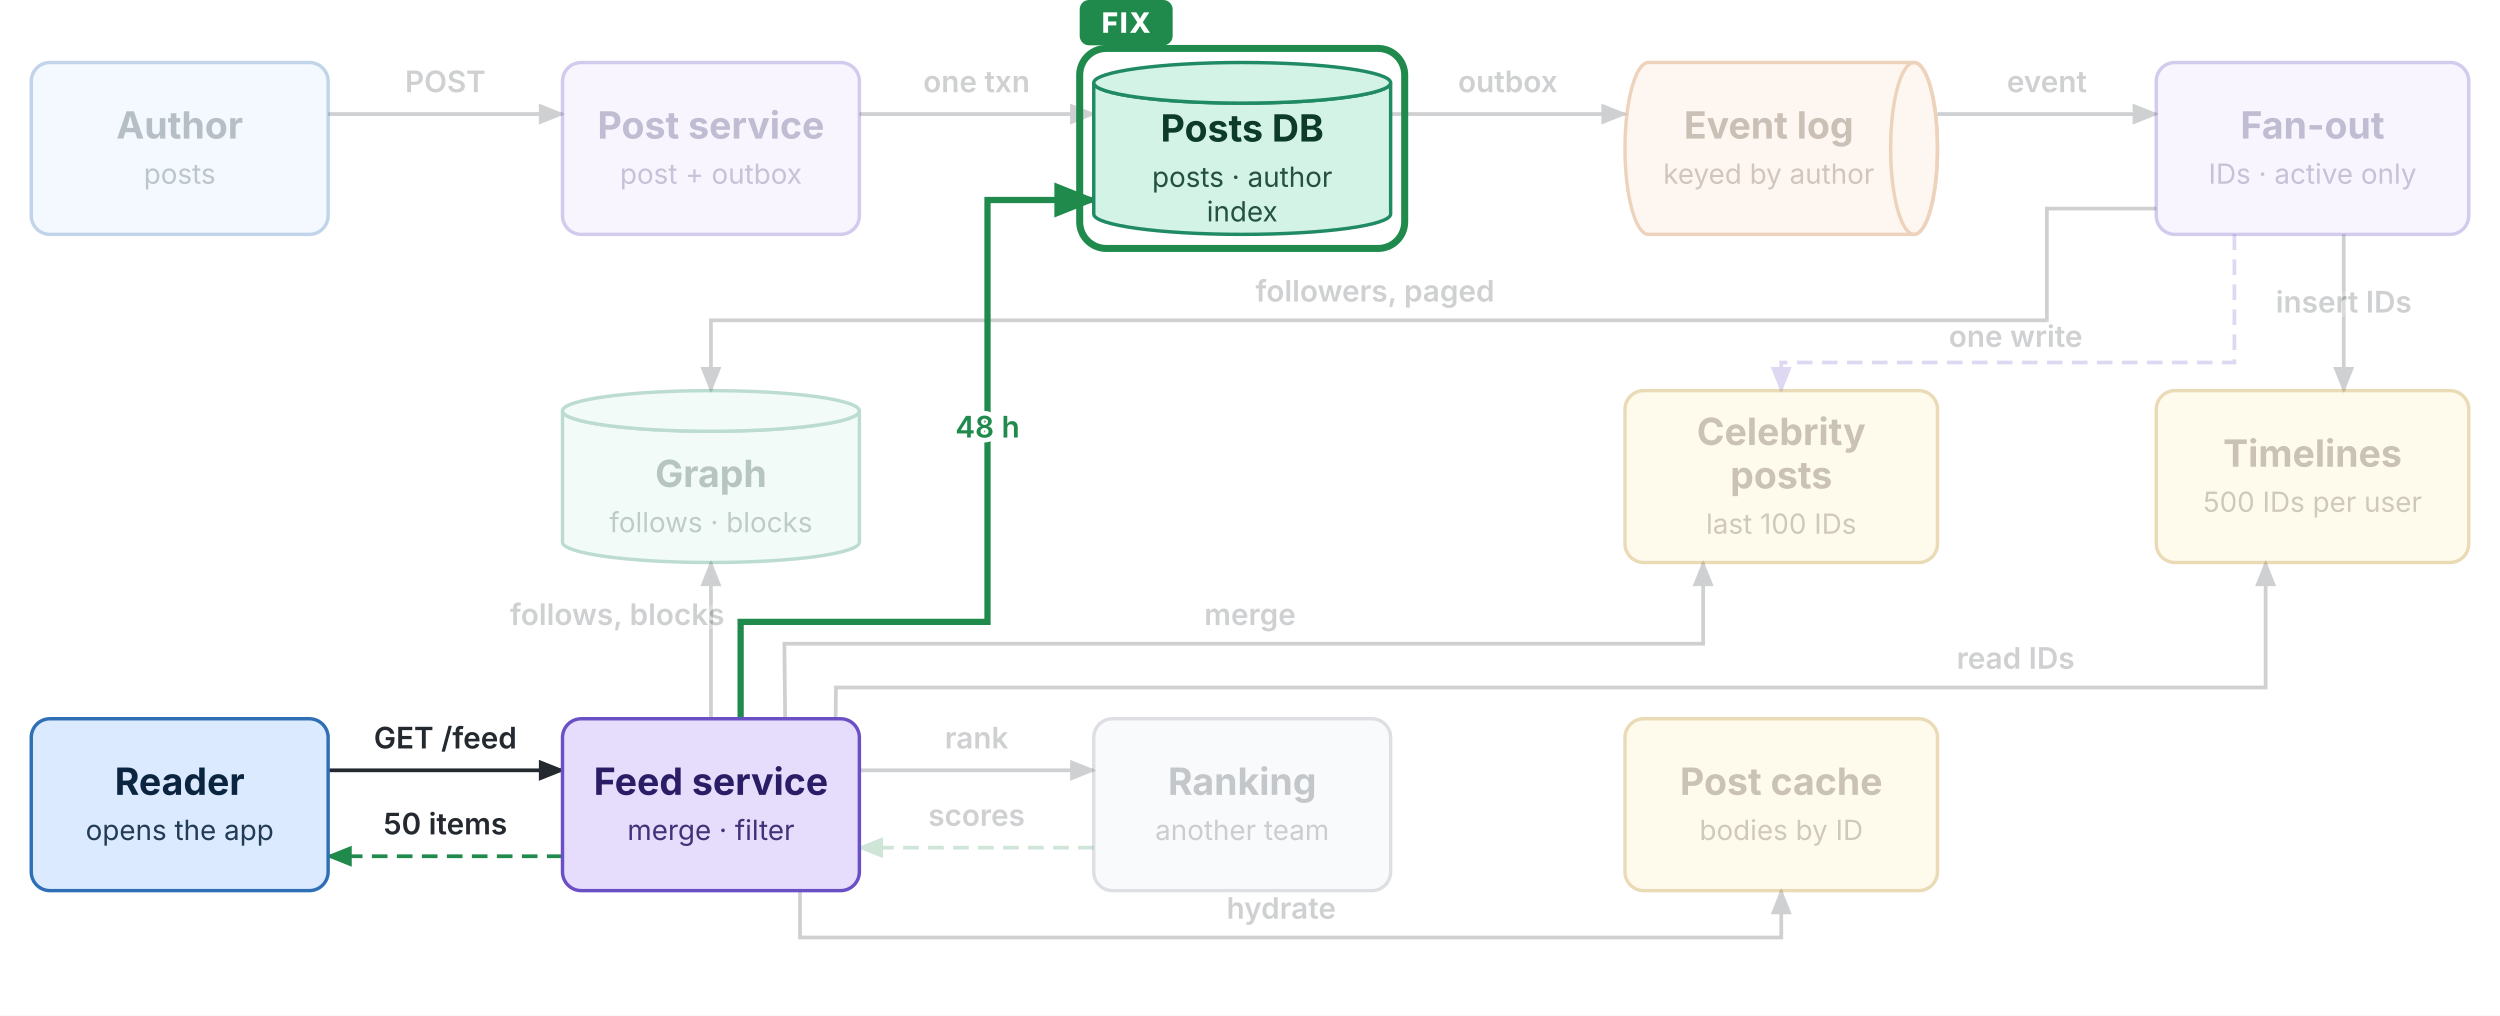
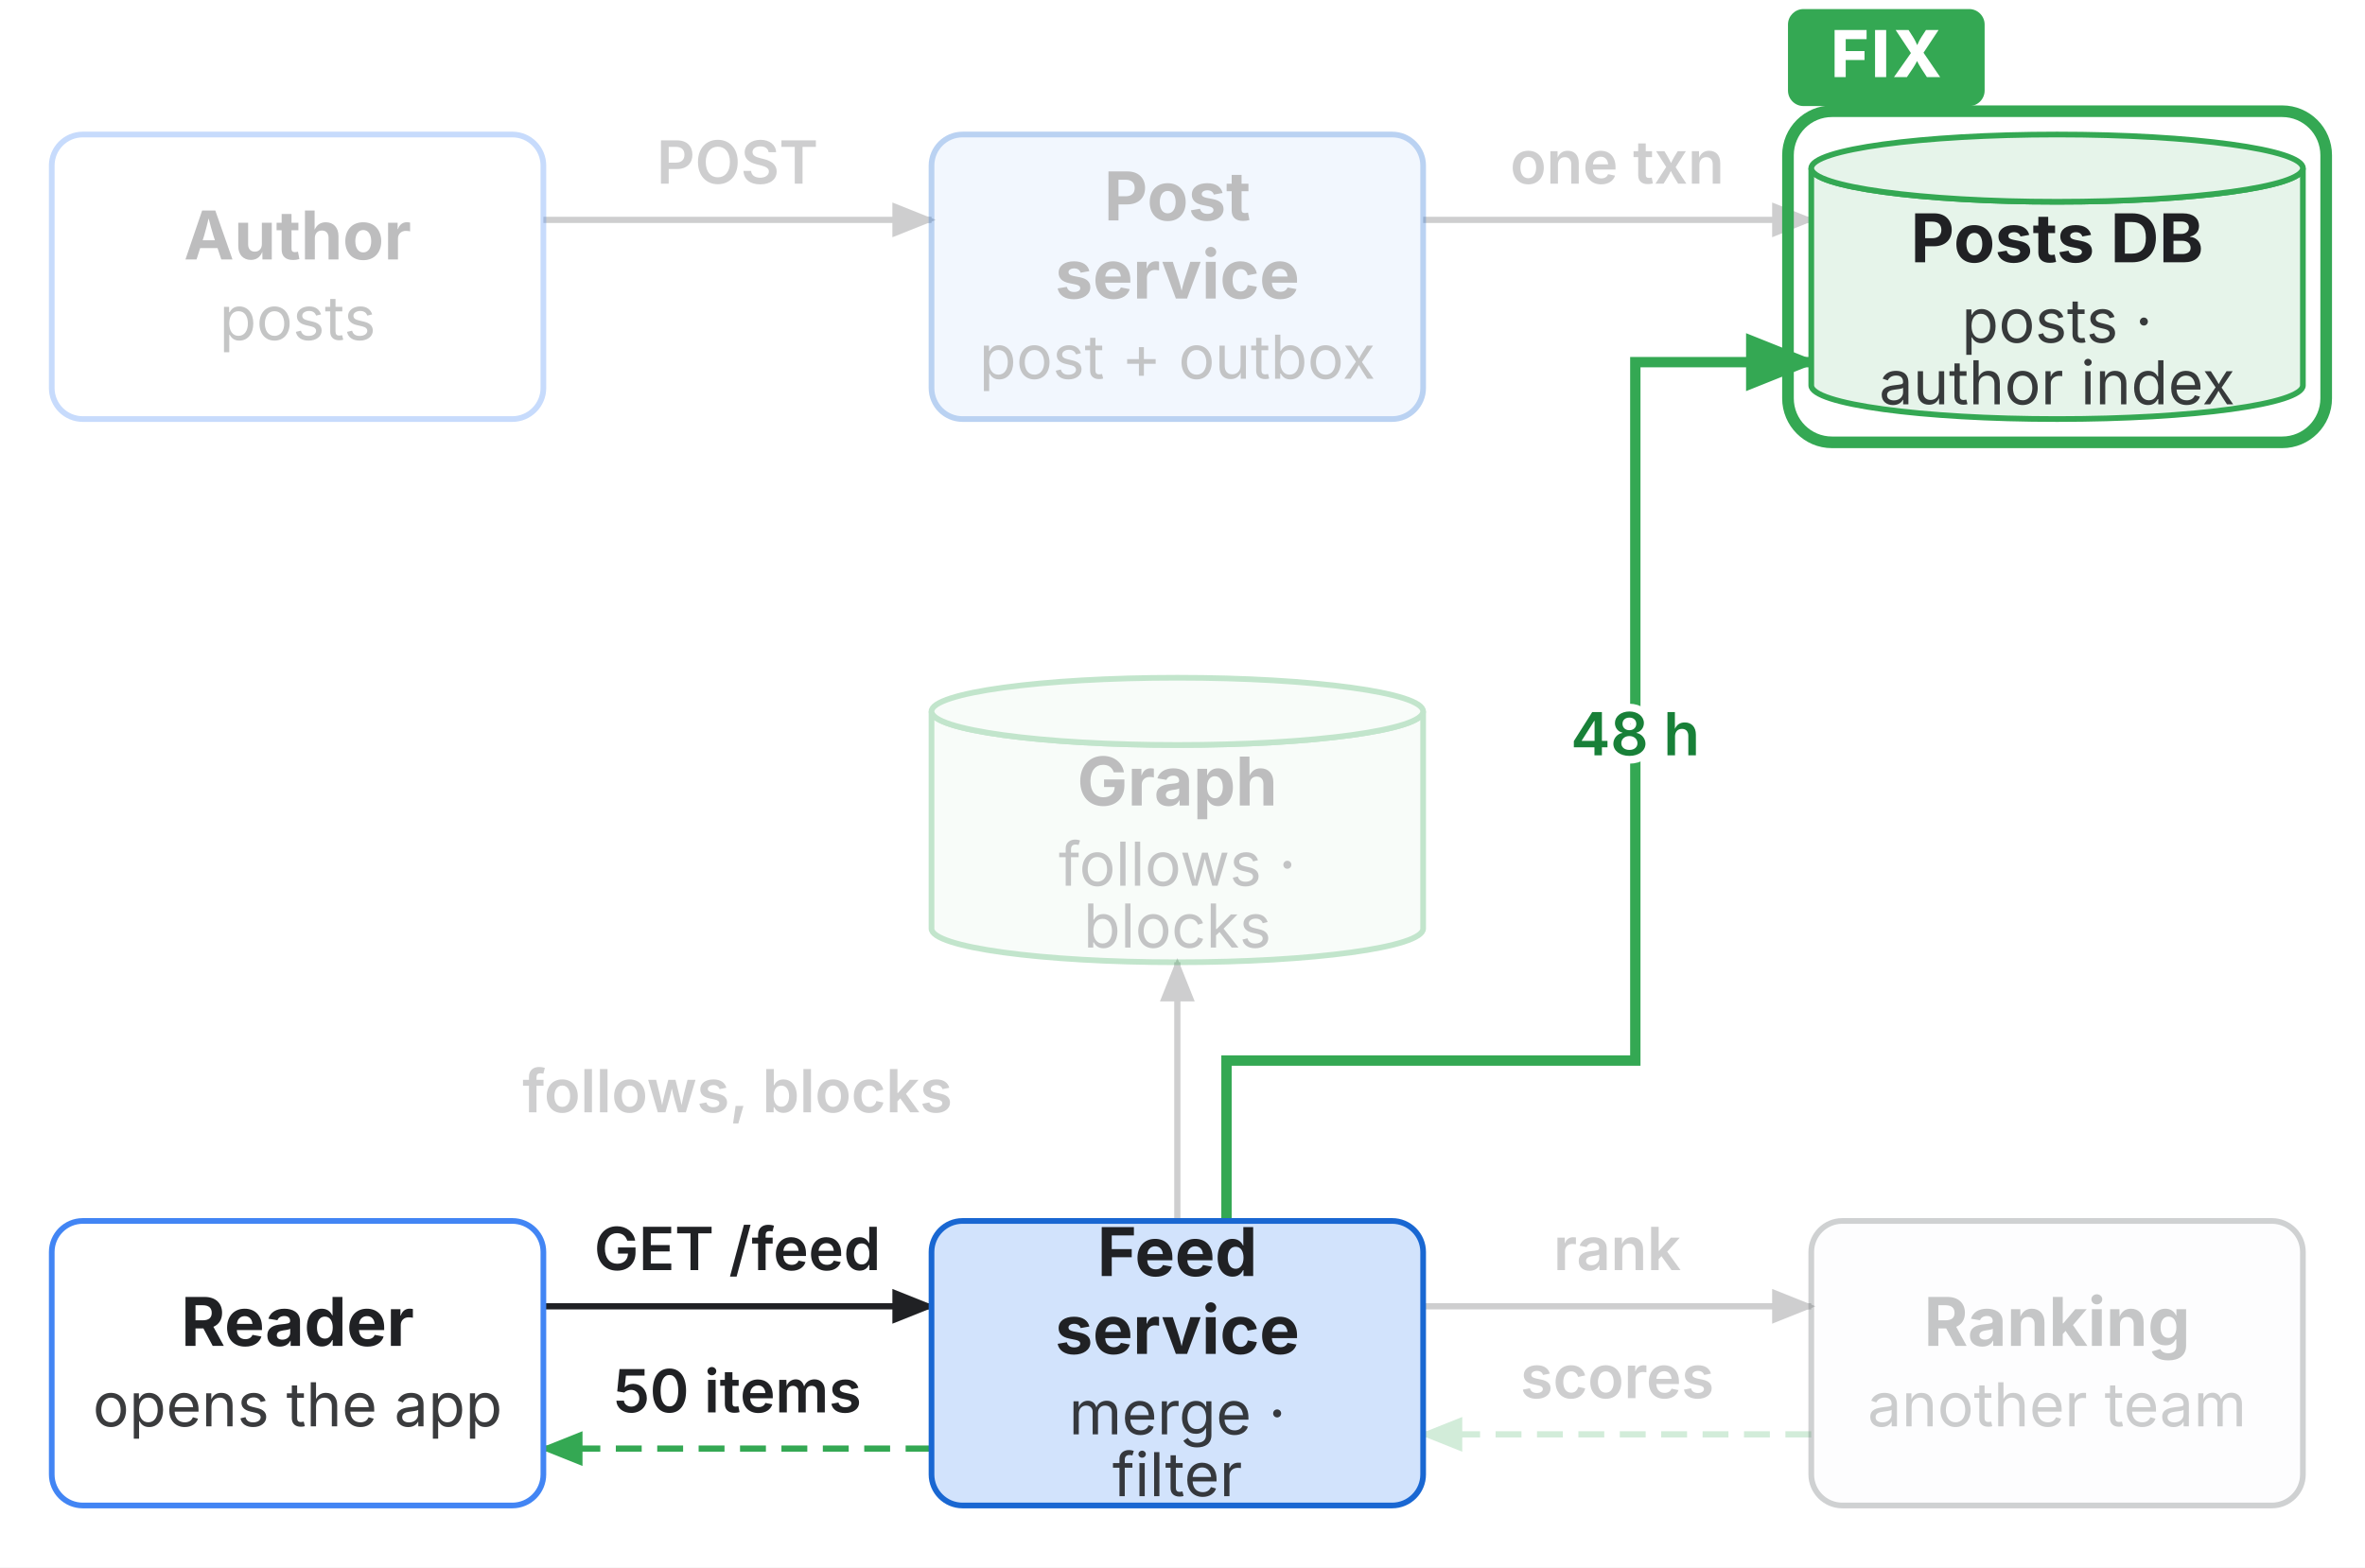
- <svg xmlns="http://www.w3.org/2000/svg" class="base" viewBox="0 0 1600 650" width="1600" height="650">
+ <svg xmlns="http://www.w3.org/2000/svg" class="base" viewBox="0 -12 914 606" width="914" height="606">
  <defs>
-     <marker id="bs-1f8a4c" viewBox="0 0 10 10" refX="9" refY="5" markerWidth="7" markerHeight="7" orient="auto">
-       <path d="M0,1 L10,5 L0,9 z" fill="#1f8a4c" />
+     <marker id="bs-202124" viewBox="0 0 10 10" refX="9" refY="5" markerWidth="7" markerHeight="7" orient="auto">
+       <path d="M0,1 L10,5 L0,9 z" fill="#202124" />
    </marker>
-     <marker id="bs-s-1f8a4c" viewBox="0 0 10 10" refX="1" refY="5" markerWidth="7" markerHeight="7" orient="auto">
-       <path d="M10,1 L0,5 L10,9 z" fill="#1f8a4c" />
+     <marker id="bs-s-202124" viewBox="0 0 10 10" refX="1" refY="5" markerWidth="7" markerHeight="7" orient="auto">
+       <path d="M10,1 L0,5 L10,9 z" fill="#202124" />
    </marker>
-     <marker id="bs-24292f" viewBox="0 0 10 10" refX="9" refY="5" markerWidth="7" markerHeight="7" orient="auto">
-       <path d="M0,1 L10,5 L0,9 z" fill="#24292f" />
+     <marker id="bs-34a853" viewBox="0 0 10 10" refX="9" refY="5" markerWidth="7" markerHeight="7" orient="auto">
+       <path d="M0,1 L10,5 L0,9 z" fill="#34a853" />
    </marker>
-     <marker id="bs-s-24292f" viewBox="0 0 10 10" refX="1" refY="5" markerWidth="7" markerHeight="7" orient="auto">
-       <path d="M10,1 L0,5 L10,9 z" fill="#24292f" />
-     </marker>
-     <marker id="bs-6b4fc4" viewBox="0 0 10 10" refX="9" refY="5" markerWidth="7" markerHeight="7" orient="auto">
-       <path d="M0,1 L10,5 L0,9 z" fill="#6b4fc4" />
-     </marker>
-     <marker id="bs-s-6b4fc4" viewBox="0 0 10 10" refX="1" refY="5" markerWidth="7" markerHeight="7" orient="auto">
-       <path d="M10,1 L0,5 L10,9 z" fill="#6b4fc4" />
+     <marker id="bs-s-34a853" viewBox="0 0 10 10" refX="1" refY="5" markerWidth="7" markerHeight="7" orient="auto">
+       <path d="M10,1 L0,5 L10,9 z" fill="#34a853" />
    </marker>
  </defs>
-   <rect width="1600" height="650" fill="#ffffff" />
-   <path d="M210.0,73.0 L360.0,73.0" fill="none" stroke="#24292f" stroke-width="2.4" marker-end="url(#bs-24292f)" opacity="0.22" />
-   <path d="M550.0,73.0 L700.0,73.0" fill="none" stroke="#24292f" stroke-width="2.4" marker-end="url(#bs-24292f)" opacity="0.22" />
-   <path d="M890.0,73.0 L1040.0,73.0" fill="none" stroke="#24292f" stroke-width="2.4" marker-end="url(#bs-24292f)" opacity="0.22" />
-   <path d="M1240.0,73.0 L1380.0,73.0" fill="none" stroke="#24292f" stroke-width="2.4" marker-end="url(#bs-24292f)" opacity="0.22" />
-   <path d="M1380.0,133.5 L1310.0,133.5 L1310.0,205.0 L455.0,205.0 L455.0,250.0" fill="none" stroke="#24292f" stroke-width="2.4" marker-end="url(#bs-24292f)" opacity="0.22" />
-   <path d="M1500.0,150.0 L1500.0,250.0" fill="none" stroke="#24292f" stroke-width="2.4" marker-end="url(#bs-24292f)" opacity="0.22" />
-   <path d="M1430.0,150.0 L1430.0,232.0 L1140.0,232.0 L1140.0,250.0" fill="none" stroke="#6b4fc4" stroke-width="2.4" stroke-dasharray="10 6" marker-end="url(#bs-6b4fc4)" opacity="0.22" />
-   <path d="M210.0,493.0 L360.0,493.0" fill="none" stroke="#24292f" stroke-width="2.4" marker-end="url(#bs-24292f)" />
-   <path d="M360.0,548.0 L210.0,548.0" fill="none" stroke="#1f8a4c" stroke-width="2.4" stroke-dasharray="10 6" marker-end="url(#bs-1f8a4c)" />
-   <path d="M455.0,460.0 L455.0,360.0" fill="none" stroke="#24292f" stroke-width="2.4" marker-end="url(#bs-24292f)" opacity="0.22" />
-   <path d="M502.5,460.0 L502.0,412.0 L1090.0,412.0 L1090.0,360.0" fill="none" stroke="#24292f" stroke-width="2.4" marker-end="url(#bs-24292f)" opacity="0.22" />
-   <path d="M534.8,460.0 L535.0,440.0 L1450.0,440.0 L1450.0,360.0" fill="none" stroke="#24292f" stroke-width="2.4" marker-end="url(#bs-24292f)" opacity="0.22" />
-   <path d="M550.0,493.0 L700.0,493.0" fill="none" stroke="#24292f" stroke-width="2.4" marker-end="url(#bs-24292f)" opacity="0.22" />
-   <path d="M700.0,542.5 L550.0,542.5" fill="none" stroke="#1f8a4c" stroke-width="2.4" stroke-dasharray="10 6" marker-end="url(#bs-1f8a4c)" opacity="0.22" />
-   <path d="M512.0,570.0 L512.0,600.0 L1140.0,600.0 L1140.0,570.0" fill="none" stroke="#24292f" stroke-width="2.4" marker-end="url(#bs-24292f)" opacity="0.22" />
-   <path d="M474.0,460.0 L474.0,398.0 L632.0,398.0 L632.0,128.0 L700.0,128.0" fill="none" stroke="#1f8a4c" stroke-width="4" marker-end="url(#bs-1f8a4c)" />
-   <g opacity="0.3">
-     <rect x="20" y="40" width="190" height="110" rx="12" fill="#dbeafe" stroke="#2f6fb5" stroke-width="2.2" />
-     <text x="115.0" y="88.7" text-anchor="middle" font-family="Inter, Helvetica, Arial, sans-serif" font-size="24" font-weight="700" fill="#0b2540">Author</text>
-     <text x="115.0" y="117.6" text-anchor="middle" font-family="Inter, Helvetica, Arial, sans-serif" font-size="17.8" fill="#0b2540" fill-opacity="0.88">posts</text>
+   <rect x="0" y="-12" width="914" height="606" fill="#ffffff" />
+   <path data-k="e:e1" d="M210.0,73.0 L360.0,73.0" fill="none" stroke="#202124" stroke-width="2.4" marker-end="url(#bs-202124)" opacity="0.22" />
+   <path data-k="e:e2" d="M550.0,73.0 L700.0,73.0" fill="none" stroke="#202124" stroke-width="2.4" marker-end="url(#bs-202124)" opacity="0.22" />
+   <path data-k="e:e8" d="M210.0,493.0 L360.0,493.0" fill="none" stroke="#202124" stroke-width="2.4" marker-end="url(#bs-202124)" />
+   <path data-k="e:e9" d="M360.0,548.0 L210.0,548.0" fill="none" stroke="#34a853" stroke-width="2.4" stroke-dasharray="10 6" marker-end="url(#bs-34a853)" />
+   <path data-k="e:e10" d="M455.0,460.0 L455.0,360.0" fill="none" stroke="#202124" stroke-width="2.4" marker-end="url(#bs-202124)" opacity="0.22" />
+   <path data-k="e:e14" d="M550.0,493.0 L700.0,493.0" fill="none" stroke="#202124" stroke-width="2.4" marker-end="url(#bs-202124)" opacity="0.22" />
+   <path data-k="e:e15" d="M700.0,542.5 L550.0,542.5" fill="none" stroke="#34a853" stroke-width="2.4" stroke-dasharray="10 6" marker-end="url(#bs-34a853)" opacity="0.22" />
+   <path data-k="e:e19" d="M474.0,460.0 L474.0,398.0 L632.0,398.0 L632.0,128.0 L700.0,128.0" fill="none" stroke="#34a853" stroke-width="4" marker-end="url(#bs-34a853)" />
+   <g data-k="n:author">
+     <g opacity="0.3">
+       <rect x="20" y="40" width="190" height="110" rx="12" fill="#ffffff" stroke="#4285f4" stroke-width="2.2" />
+       <text x="115.0" y="88.3" text-anchor="middle" font-family="Inter, Roboto, sans-serif" font-size="26" font-weight="700" fill="#202124">Author</text>
+       <text x="115.0" y="119.4" text-anchor="middle" font-family="Inter, Roboto, sans-serif" font-size="23.4" fill="#202124" fill-opacity="0.88">posts</text>
+     </g>
  </g>
-   <g opacity="0.3">
-     <rect x="360" y="40" width="190" height="110" rx="12" fill="#e6dcfb" stroke="#6b4fc4" stroke-width="2.2" />
-     <text x="455.0" y="88.7" text-anchor="middle" font-family="Inter, Helvetica, Arial, sans-serif" font-size="24" font-weight="700" fill="#2a1d66">Post service</text>
-     <text x="455.0" y="117.6" text-anchor="middle" font-family="Inter, Helvetica, Arial, sans-serif" font-size="17.8" fill="#2a1d66" fill-opacity="0.88">post + outbox</text>
+   <g data-k="n:postsvc">
+     <g opacity="0.3">
+       <rect x="360" y="40" width="190" height="110" rx="12" fill="#d2e3fc" stroke="#1967d2" stroke-width="2.2" />
+       <text x="455.0" y="73.2" text-anchor="middle" font-family="Inter, Roboto, sans-serif" font-size="26" font-weight="700" fill="#202124">Post</text>
+       <text x="455.0" y="103.4" text-anchor="middle" font-family="Inter, Roboto, sans-serif" font-size="26" font-weight="700" fill="#202124">service</text>
+       <text x="455.0" y="134.4" text-anchor="middle" font-family="Inter, Roboto, sans-serif" font-size="23.4" fill="#202124" fill-opacity="0.88">post + outbox</text>
+     </g>
  </g>
-   <path d="M700,53 a95.0,13 0 0,0 190,0 v84 a95.0,13 0 0,1 -190,0 z" fill="#d3f3e6" stroke="#1f8a63" stroke-width="2.2" />
-   <ellipse cx="795.0" cy="53" rx="95.0" ry="13" fill="#d3f3e6" stroke="#1f8a63" stroke-width="2.2" />
-   <text x="795.0" y="90.6" text-anchor="middle" font-family="Inter, Helvetica, Arial, sans-serif" font-size="24" font-weight="700" fill="#0d3b2a">Posts DB</text>
-   <text x="795.0" y="119.6" text-anchor="middle" font-family="Inter, Helvetica, Arial, sans-serif" font-size="17.8" fill="#0d3b2a" fill-opacity="0.88">posts · author</text>
-   <text x="795.0" y="141.7" text-anchor="middle" font-family="Inter, Helvetica, Arial, sans-serif" font-size="17.8" fill="#0d3b2a" fill-opacity="0.88">index</text>
-   <g opacity="0.3">
-     <path d="M1055,40 h170 a15,55.0 0 0,1 0,110 h-170 a15,55.0 0 0,1 0,-110 z" fill="#fde3cf" stroke="#c26a1b" stroke-width="2.2" />
-     <ellipse cx="1225" cy="95.0" rx="15" ry="55.0" fill="none" stroke="#c26a1b" stroke-width="2.2" />
-     <text x="1132.0" y="88.7" text-anchor="middle" font-family="Inter, Helvetica, Arial, sans-serif" font-size="24" font-weight="700" fill="#4f2a08">Event log</text>
-     <text x="1132.0" y="117.6" text-anchor="middle" font-family="Inter, Helvetica, Arial, sans-serif" font-size="17.8" fill="#4f2a08" fill-opacity="0.88">keyed by author</text>
+   <g data-k="n:postsdb">
+     <path d="M700,53 a95.0,13 0 0,0 190,0 v84 a95.0,13 0 0,1 -190,0 z" fill="#e6f4ea" stroke="#34a853" stroke-width="2.2" />
+     <ellipse cx="795.0" cy="53" rx="95.0" ry="13" fill="#e6f4ea" stroke="#34a853" stroke-width="2.2" />
+     <text x="795.0" y="89.4" text-anchor="middle" font-family="Inter, Roboto, sans-serif" font-size="26" font-weight="700" fill="#202124">Posts DB</text>
+     <text x="795.0" y="120.4" text-anchor="middle" font-family="Inter, Roboto, sans-serif" font-size="23.4" fill="#202124" fill-opacity="0.88">posts ·</text>
+     <text x="795.0" y="144.3" text-anchor="middle" font-family="Inter, Roboto, sans-serif" font-size="23.4" fill="#202124" fill-opacity="0.88">author index</text>
  </g>
-   <g opacity="0.3">
-     <rect x="1380" y="40" width="200" height="110" rx="12" fill="#e6dcfb" stroke="#6b4fc4" stroke-width="2.2" />
-     <text x="1480.0" y="88.7" text-anchor="middle" font-family="Inter, Helvetica, Arial, sans-serif" font-size="24" font-weight="700" fill="#2a1d66">Fan-out</text>
-     <text x="1480.0" y="117.6" text-anchor="middle" font-family="Inter, Helvetica, Arial, sans-serif" font-size="17.8" fill="#2a1d66" fill-opacity="0.88">IDs · active only</text>
+   <g data-k="n:graph">
+     <g opacity="0.3">
+       <path d="M360,263 a95.0,13 0 0,0 190,0 v84 a95.0,13 0 0,1 -190,0 z" fill="#e6f4ea" stroke="#34a853" stroke-width="2.2" />
+       <ellipse cx="455.0" cy="263" rx="95.0" ry="13" fill="#e6f4ea" stroke="#34a853" stroke-width="2.2" />
+       <text x="455.0" y="299.4" text-anchor="middle" font-family="Inter, Roboto, sans-serif" font-size="26" font-weight="700" fill="#202124">Graph</text>
+       <text x="455.0" y="330.4" text-anchor="middle" font-family="Inter, Roboto, sans-serif" font-size="23.4" fill="#202124" fill-opacity="0.88">follows ·</text>
+       <text x="455.0" y="354.3" text-anchor="middle" font-family="Inter, Roboto, sans-serif" font-size="23.4" fill="#202124" fill-opacity="0.88">blocks</text>
+     </g>
  </g>
-   <g opacity="0.3">
-     <path d="M360,263 a95.0,13 0 0,0 190,0 v84 a95.0,13 0 0,1 -190,0 z" fill="#d3f3e6" stroke="#1f8a63" stroke-width="2.2" />
-     <ellipse cx="455.0" cy="263" rx="95.0" ry="13" fill="#d3f3e6" stroke="#1f8a63" stroke-width="2.2" />
-     <text x="455.0" y="311.7" text-anchor="middle" font-family="Inter, Helvetica, Arial, sans-serif" font-size="24" font-weight="700" fill="#0d3b2a">Graph</text>
-     <text x="455.0" y="340.6" text-anchor="middle" font-family="Inter, Helvetica, Arial, sans-serif" font-size="17.8" fill="#0d3b2a" fill-opacity="0.88">follows · blocks</text>
+   <g data-k="n:reader">
+     <rect x="20" y="460" width="190" height="110" rx="12" fill="#ffffff" stroke="#4285f4" stroke-width="2.2" />
+     <text x="115.0" y="508.3" text-anchor="middle" font-family="Inter, Roboto, sans-serif" font-size="26" font-weight="700" fill="#202124">Reader</text>
+     <text x="115.0" y="539.4" text-anchor="middle" font-family="Inter, Roboto, sans-serif" font-size="23.4" fill="#202124" fill-opacity="0.88">opens the app</text>
  </g>
-   <g opacity="0.3">
-     <rect x="1040" y="250" width="200" height="110" rx="12" fill="#fdf0c2" stroke="#b7860b" stroke-width="2.2" />
-     <text x="1140.0" y="284.8" text-anchor="middle" font-family="Inter, Helvetica, Arial, sans-serif" font-size="24" font-weight="700" fill="#4a3207">Celebrity</text>
-     <text x="1140.0" y="312.6" text-anchor="middle" font-family="Inter, Helvetica, Arial, sans-serif" font-size="24" font-weight="700" fill="#4a3207">posts</text>
-     <text x="1140.0" y="341.6" text-anchor="middle" font-family="Inter, Helvetica, Arial, sans-serif" font-size="17.8" fill="#4a3207" fill-opacity="0.88">last 100 IDs</text>
+   <g data-k="n:feed">
+     <rect x="360" y="460" width="190" height="110" rx="12" fill="#d2e3fc" stroke="#1967d2" stroke-width="2.2" />
+     <text x="455.0" y="481.3" text-anchor="middle" font-family="Inter, Roboto, sans-serif" font-size="26" font-weight="700" fill="#202124">Feed</text>
+     <text x="455.0" y="511.4" text-anchor="middle" font-family="Inter, Roboto, sans-serif" font-size="26" font-weight="700" fill="#202124">service</text>
+     <text x="455.0" y="542.5" text-anchor="middle" font-family="Inter, Roboto, sans-serif" font-size="23.4" fill="#202124" fill-opacity="0.88">merge ·</text>
+     <text x="455.0" y="566.4" text-anchor="middle" font-family="Inter, Roboto, sans-serif" font-size="23.4" fill="#202124" fill-opacity="0.88">filter</text>
  </g>
-   <g opacity="0.3">
-     <rect x="1380" y="250" width="200" height="110" rx="12" fill="#fdf0c2" stroke="#b7860b" stroke-width="2.2" />
-     <text x="1480.0" y="298.7" text-anchor="middle" font-family="Inter, Helvetica, Arial, sans-serif" font-size="24" font-weight="700" fill="#4a3207">Timelines</text>
-     <text x="1480.0" y="327.6" text-anchor="middle" font-family="Inter, Helvetica, Arial, sans-serif" font-size="17.8" fill="#4a3207" fill-opacity="0.88">500 IDs per user</text>
+   <g data-k="n:ranking">
+     <g opacity="0.3">
+       <rect x="700" y="460" width="190" height="110" rx="12" fill="#f8f9fa" stroke="#5f6368" stroke-width="2.2" />
+       <text x="795.0" y="508.3" text-anchor="middle" font-family="Inter, Roboto, sans-serif" font-size="26" font-weight="700" fill="#3c4043">Ranking</text>
+       <text x="795.0" y="539.4" text-anchor="middle" font-family="Inter, Roboto, sans-serif" font-size="23.4" fill="#3c4043" fill-opacity="0.88">another team</text>
+     </g>
  </g>
-   <rect x="20" y="460" width="190" height="110" rx="12" fill="#dbeafe" stroke="#2f6fb5" stroke-width="2.2" />
-   <text x="115.0" y="508.7" text-anchor="middle" font-family="Inter, Helvetica, Arial, sans-serif" font-size="24" font-weight="700" fill="#0b2540">Reader</text>
-   <text x="115.0" y="537.6" text-anchor="middle" font-family="Inter, Helvetica, Arial, sans-serif" font-size="17.8" fill="#0b2540" fill-opacity="0.88">opens the app</text>
-   <rect x="360" y="460" width="190" height="110" rx="12" fill="#e6dcfb" stroke="#6b4fc4" stroke-width="2.2" />
-   <text x="455.0" y="508.7" text-anchor="middle" font-family="Inter, Helvetica, Arial, sans-serif" font-size="24" font-weight="700" fill="#2a1d66">Feed service</text>
-   <text x="455.0" y="537.6" text-anchor="middle" font-family="Inter, Helvetica, Arial, sans-serif" font-size="17.8" fill="#2a1d66" fill-opacity="0.88">merge · filter</text>
-   <g opacity="0.3">
-     <rect x="700" y="460" width="190" height="110" rx="12" fill="#eceff2" stroke="#8c959f" stroke-width="2.2" />
-     <text x="795.0" y="508.7" text-anchor="middle" font-family="Inter, Helvetica, Arial, sans-serif" font-size="24" font-weight="700" fill="#3a424a">Ranking</text>
-     <text x="795.0" y="537.6" text-anchor="middle" font-family="Inter, Helvetica, Arial, sans-serif" font-size="17.8" fill="#3a424a" fill-opacity="0.88">another team</text>
+   <text data-k="e:e1" x="285.0" y="59.0" text-anchor="middle" font-family="Inter, Roboto, sans-serif" font-size="23" font-weight="600" fill="#202124" paint-order="stroke" stroke="#ffffff" stroke-width="6" stroke-linejoin="round" opacity="0.22">POST</text>
+   <text data-k="e:e2" x="625.0" y="59.0" text-anchor="middle" font-family="Inter, Roboto, sans-serif" font-size="23" font-weight="600" fill="#202124" paint-order="stroke" stroke="#ffffff" stroke-width="6" stroke-linejoin="round" opacity="0.22">one txn</text>
+   <text data-k="e:e8" x="285.0" y="479.0" text-anchor="middle" font-family="Inter, Roboto, sans-serif" font-size="23" font-weight="600" fill="#202124" paint-order="stroke" stroke="#ffffff" stroke-width="6" stroke-linejoin="round">GET /feed</text>
+   <text data-k="e:e9" x="285.0" y="534.0" text-anchor="middle" font-family="Inter, Roboto, sans-serif" font-size="23" font-weight="600" fill="#202124" paint-order="stroke" stroke="#ffffff" stroke-width="6" stroke-linejoin="round">50 items</text>
+   <text data-k="e:e10" x="285.0" y="418.0" text-anchor="middle" font-family="Inter, Roboto, sans-serif" font-size="23" font-weight="600" fill="#202124" paint-order="stroke" stroke="#ffffff" stroke-width="6" stroke-linejoin="round" opacity="0.22">follows, blocks</text>
+   <text data-k="e:e14" x="625.0" y="479.0" text-anchor="middle" font-family="Inter, Roboto, sans-serif" font-size="23" font-weight="600" fill="#202124" paint-order="stroke" stroke="#ffffff" stroke-width="6" stroke-linejoin="round" opacity="0.22">rank</text>
+   <text data-k="e:e15" x="625.0" y="528.5" text-anchor="middle" font-family="Inter, Roboto, sans-serif" font-size="23" font-weight="600" fill="#202124" paint-order="stroke" stroke="#ffffff" stroke-width="6" stroke-linejoin="round" opacity="0.22">scores</text>
+   <text data-k="e:e19" x="632.0" y="280.0" text-anchor="middle" font-family="Inter, Roboto, sans-serif" font-size="23" font-weight="600" fill="#188038" paint-order="stroke" stroke="#ffffff" stroke-width="6" stroke-linejoin="round">48 h</text>
+   <g data-k="m:postsdb">
+     <rect x="691" y="31" width="208" height="128" rx="17" fill="none" stroke="#34a853" stroke-width="4.5" />
+     <rect x="691" y="-8.5" width="76.0" height="37.5" rx="6" fill="#34a853" />
+     <text x="729.0" y="17.8" text-anchor="middle" font-family="Inter, Roboto, sans-serif" font-size="25" font-weight="800" letter-spacing="1" fill="#ffffff">FIX</text>
  </g>
-   <g opacity="0.3">
-     <rect x="1040" y="460" width="200" height="110" rx="12" fill="#fdf0c2" stroke="#b7860b" stroke-width="2.2" />
-     <text x="1140.0" y="508.7" text-anchor="middle" font-family="Inter, Helvetica, Arial, sans-serif" font-size="24" font-weight="700" fill="#4a3207">Post cache</text>
-     <text x="1140.0" y="537.6" text-anchor="middle" font-family="Inter, Helvetica, Arial, sans-serif" font-size="17.8" fill="#4a3207" fill-opacity="0.88">bodies by ID</text>
-   </g>
-   <text x="285.0" y="59.0" text-anchor="middle" font-family="Inter, Helvetica, Arial, sans-serif" font-size="19" font-weight="600" fill="#24292f" paint-order="stroke" stroke="#ffffff" stroke-width="6" stroke-linejoin="round" opacity="0.22">POST</text>
-   <text x="625.0" y="59.0" text-anchor="middle" font-family="Inter, Helvetica, Arial, sans-serif" font-size="19" font-weight="600" fill="#24292f" paint-order="stroke" stroke="#ffffff" stroke-width="6" stroke-linejoin="round" opacity="0.22">one txn</text>
-   <text x="965.0" y="59.0" text-anchor="middle" font-family="Inter, Helvetica, Arial, sans-serif" font-size="19" font-weight="600" fill="#24292f" paint-order="stroke" stroke="#ffffff" stroke-width="6" stroke-linejoin="round" opacity="0.22">outbox</text>
-   <text x="1310.0" y="59.0" text-anchor="middle" font-family="Inter, Helvetica, Arial, sans-serif" font-size="19" font-weight="600" fill="#24292f" paint-order="stroke" stroke="#ffffff" stroke-width="6" stroke-linejoin="round" opacity="0.22">event</text>
-   <text x="880.0" y="193.0" text-anchor="middle" font-family="Inter, Helvetica, Arial, sans-serif" font-size="19" font-weight="600" fill="#24292f" paint-order="stroke" stroke="#ffffff" stroke-width="6" stroke-linejoin="round" opacity="0.22">followers, paged</text>
-   <text x="1500.0" y="200.0" text-anchor="middle" font-family="Inter, Helvetica, Arial, sans-serif" font-size="19" font-weight="600" fill="#24292f" paint-order="stroke" stroke="#ffffff" stroke-width="6" stroke-linejoin="round" opacity="0.22">insert IDs</text>
-   <text x="1290.0" y="222.0" text-anchor="middle" font-family="Inter, Helvetica, Arial, sans-serif" font-size="19" font-weight="600" fill="#24292f" paint-order="stroke" stroke="#ffffff" stroke-width="6" stroke-linejoin="round" opacity="0.22">one write</text>
-   <text x="285.0" y="479.0" text-anchor="middle" font-family="Inter, Helvetica, Arial, sans-serif" font-size="19" font-weight="600" fill="#24292f" paint-order="stroke" stroke="#ffffff" stroke-width="6" stroke-linejoin="round">GET /feed</text>
-   <text x="285.0" y="534.0" text-anchor="middle" font-family="Inter, Helvetica, Arial, sans-serif" font-size="19" font-weight="600" fill="#24292f" paint-order="stroke" stroke="#ffffff" stroke-width="6" stroke-linejoin="round">50 items</text>
-   <text x="395.0" y="400.0" text-anchor="middle" font-family="Inter, Helvetica, Arial, sans-serif" font-size="19" font-weight="600" fill="#24292f" paint-order="stroke" stroke="#ffffff" stroke-width="6" stroke-linejoin="round" opacity="0.22">follows, blocks</text>
-   <text x="800.0" y="400.0" text-anchor="middle" font-family="Inter, Helvetica, Arial, sans-serif" font-size="19" font-weight="600" fill="#24292f" paint-order="stroke" stroke="#ffffff" stroke-width="6" stroke-linejoin="round" opacity="0.22">merge</text>
-   <text x="1290.0" y="428.0" text-anchor="middle" font-family="Inter, Helvetica, Arial, sans-serif" font-size="19" font-weight="600" fill="#24292f" paint-order="stroke" stroke="#ffffff" stroke-width="6" stroke-linejoin="round" opacity="0.22">read IDs</text>
-   <text x="625.0" y="479.0" text-anchor="middle" font-family="Inter, Helvetica, Arial, sans-serif" font-size="19" font-weight="600" fill="#24292f" paint-order="stroke" stroke="#ffffff" stroke-width="6" stroke-linejoin="round" opacity="0.22">rank</text>
-   <text x="625.0" y="528.5" text-anchor="middle" font-family="Inter, Helvetica, Arial, sans-serif" font-size="19" font-weight="600" fill="#24292f" paint-order="stroke" stroke="#ffffff" stroke-width="6" stroke-linejoin="round" opacity="0.22">scores</text>
-   <text x="820.0" y="588.0" text-anchor="middle" font-family="Inter, Helvetica, Arial, sans-serif" font-size="19" font-weight="600" fill="#24292f" paint-order="stroke" stroke="#ffffff" stroke-width="6" stroke-linejoin="round" opacity="0.22">hydrate</text>
-   <text x="632.0" y="280.0" text-anchor="middle" font-family="Inter, Helvetica, Arial, sans-serif" font-size="19" font-weight="600" fill="#1f8a4c" paint-order="stroke" stroke="#ffffff" stroke-width="6" stroke-linejoin="round">48 h</text>
-   <rect x="691" y="31" width="208" height="128" rx="17" fill="none" stroke="#1f8a4c" stroke-width="4.5" />
-   <rect x="691" y="0" width="59.5" height="29" rx="6" fill="#1f8a4c" />
-   <text x="720.75" y="21" text-anchor="middle" font-family="Inter, Helvetica, Arial, sans-serif" font-size="18" font-weight="800" letter-spacing="1" fill="#ffffff">FIX</text>
</svg>
